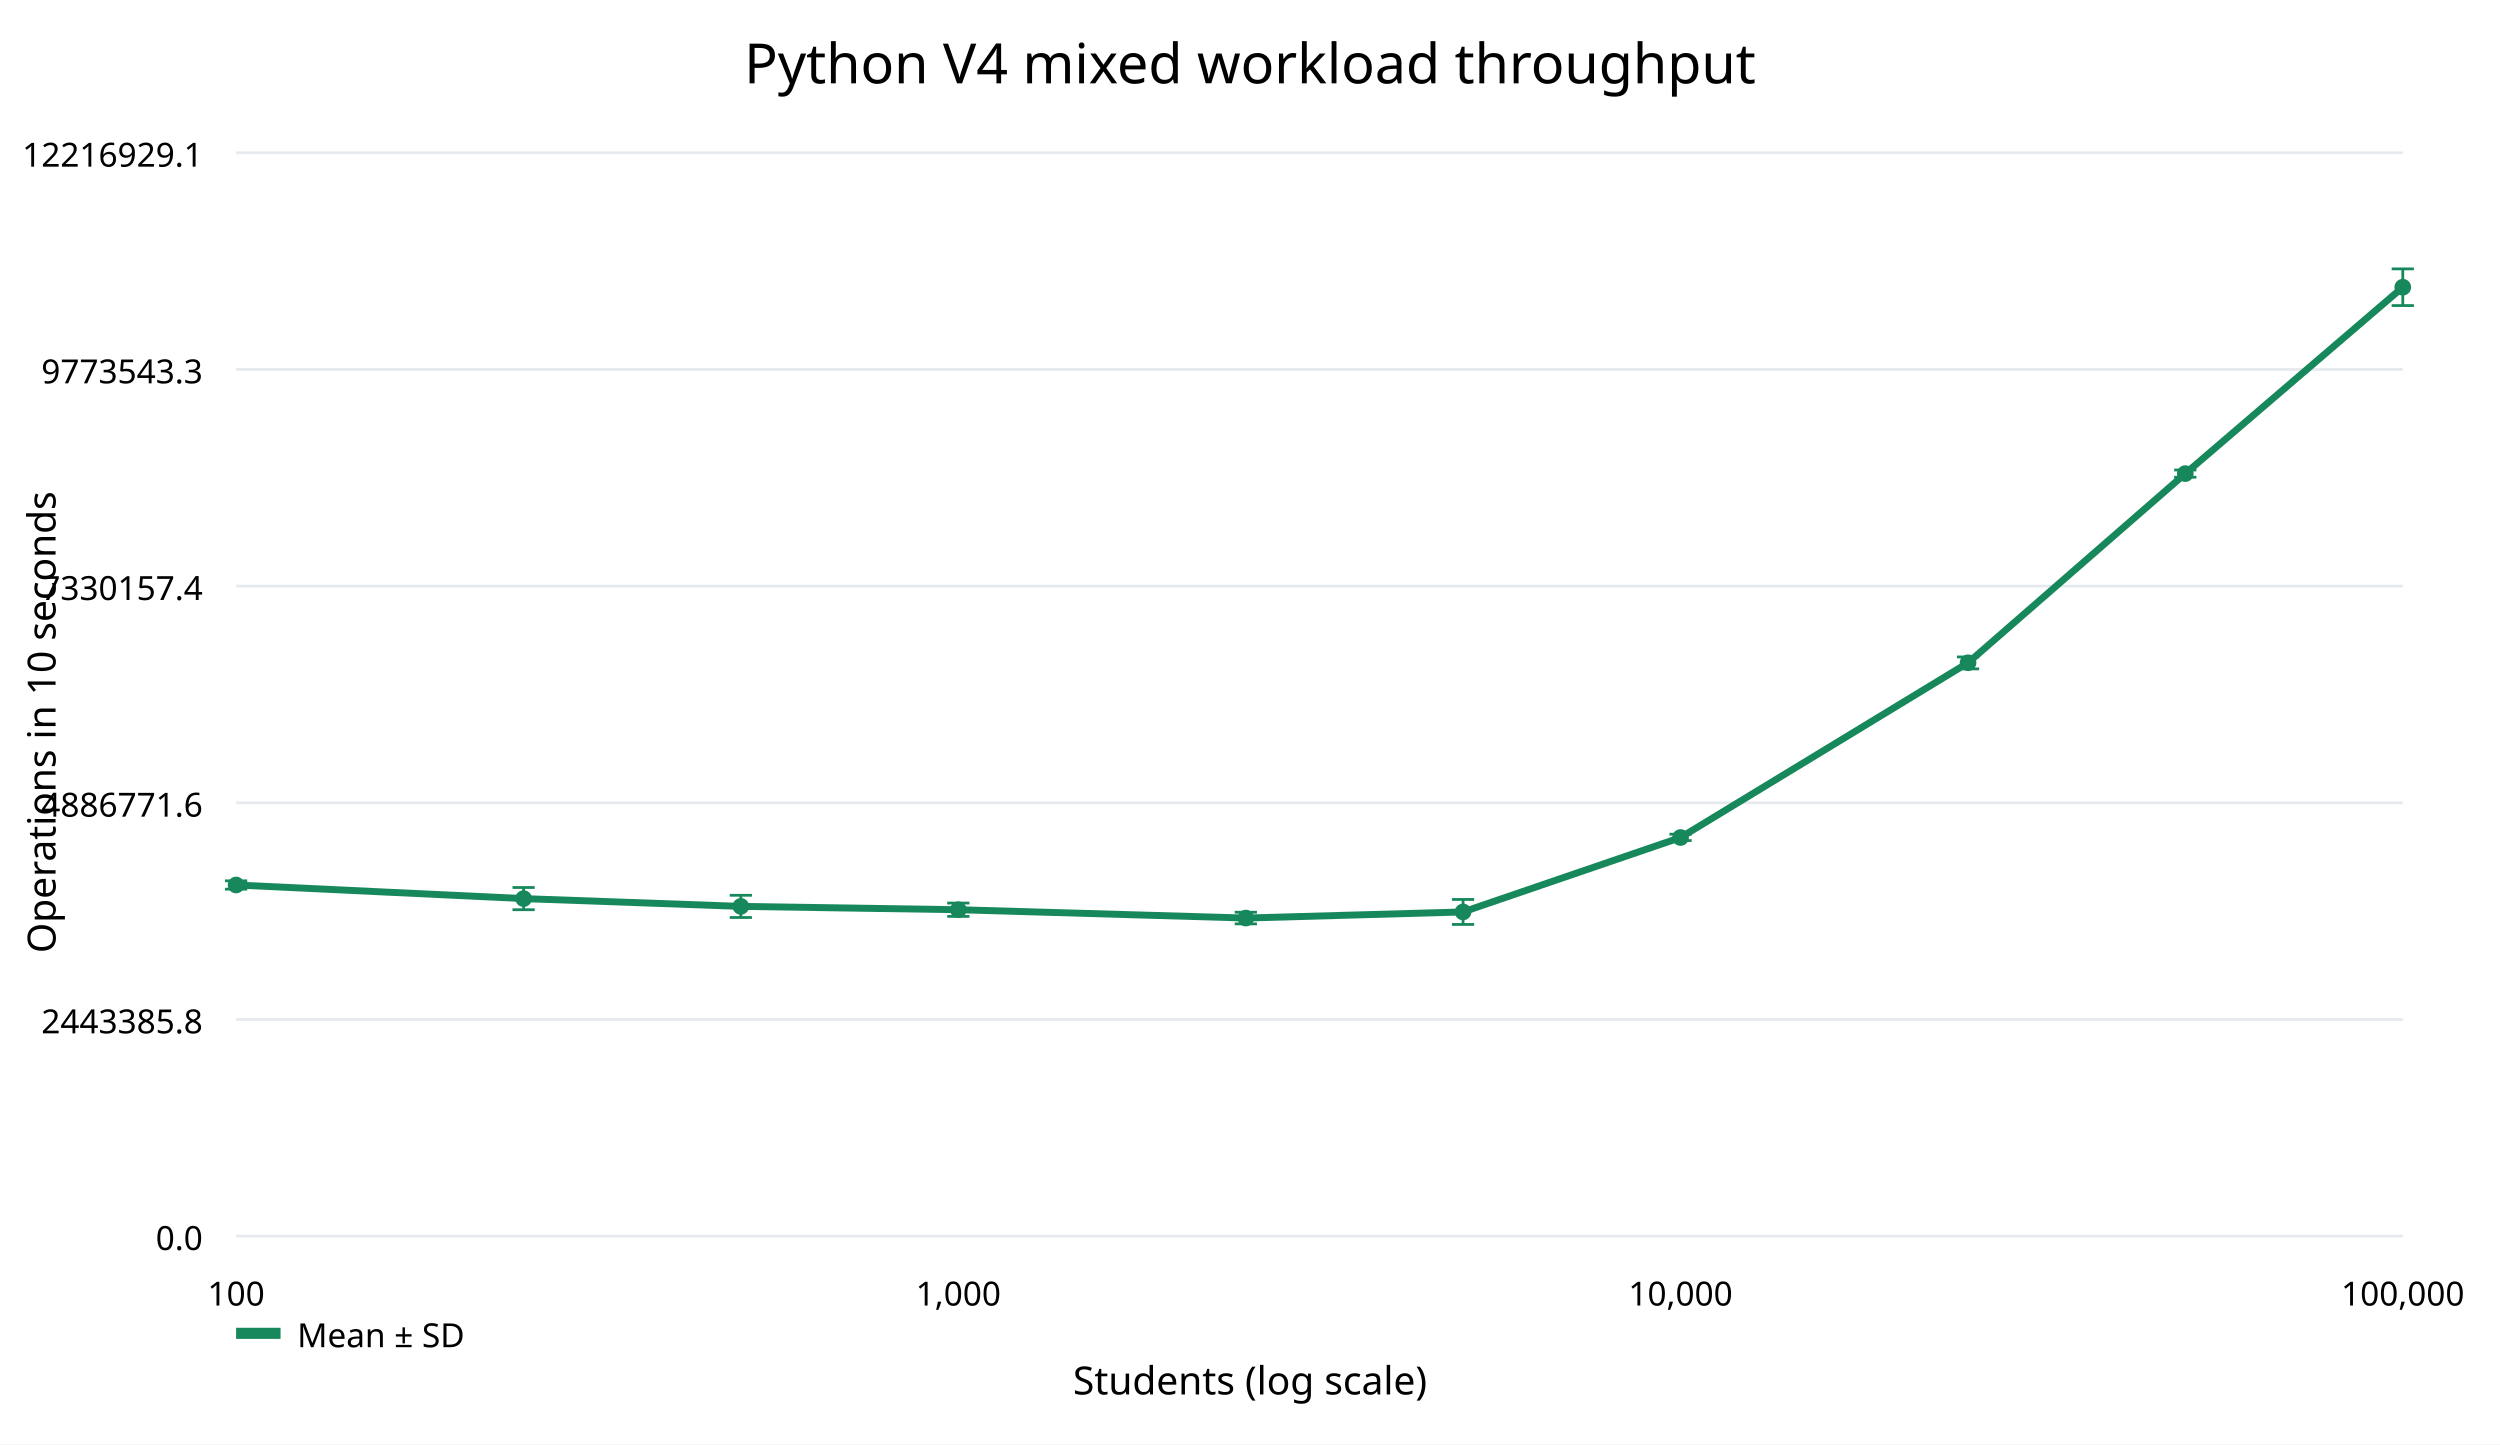
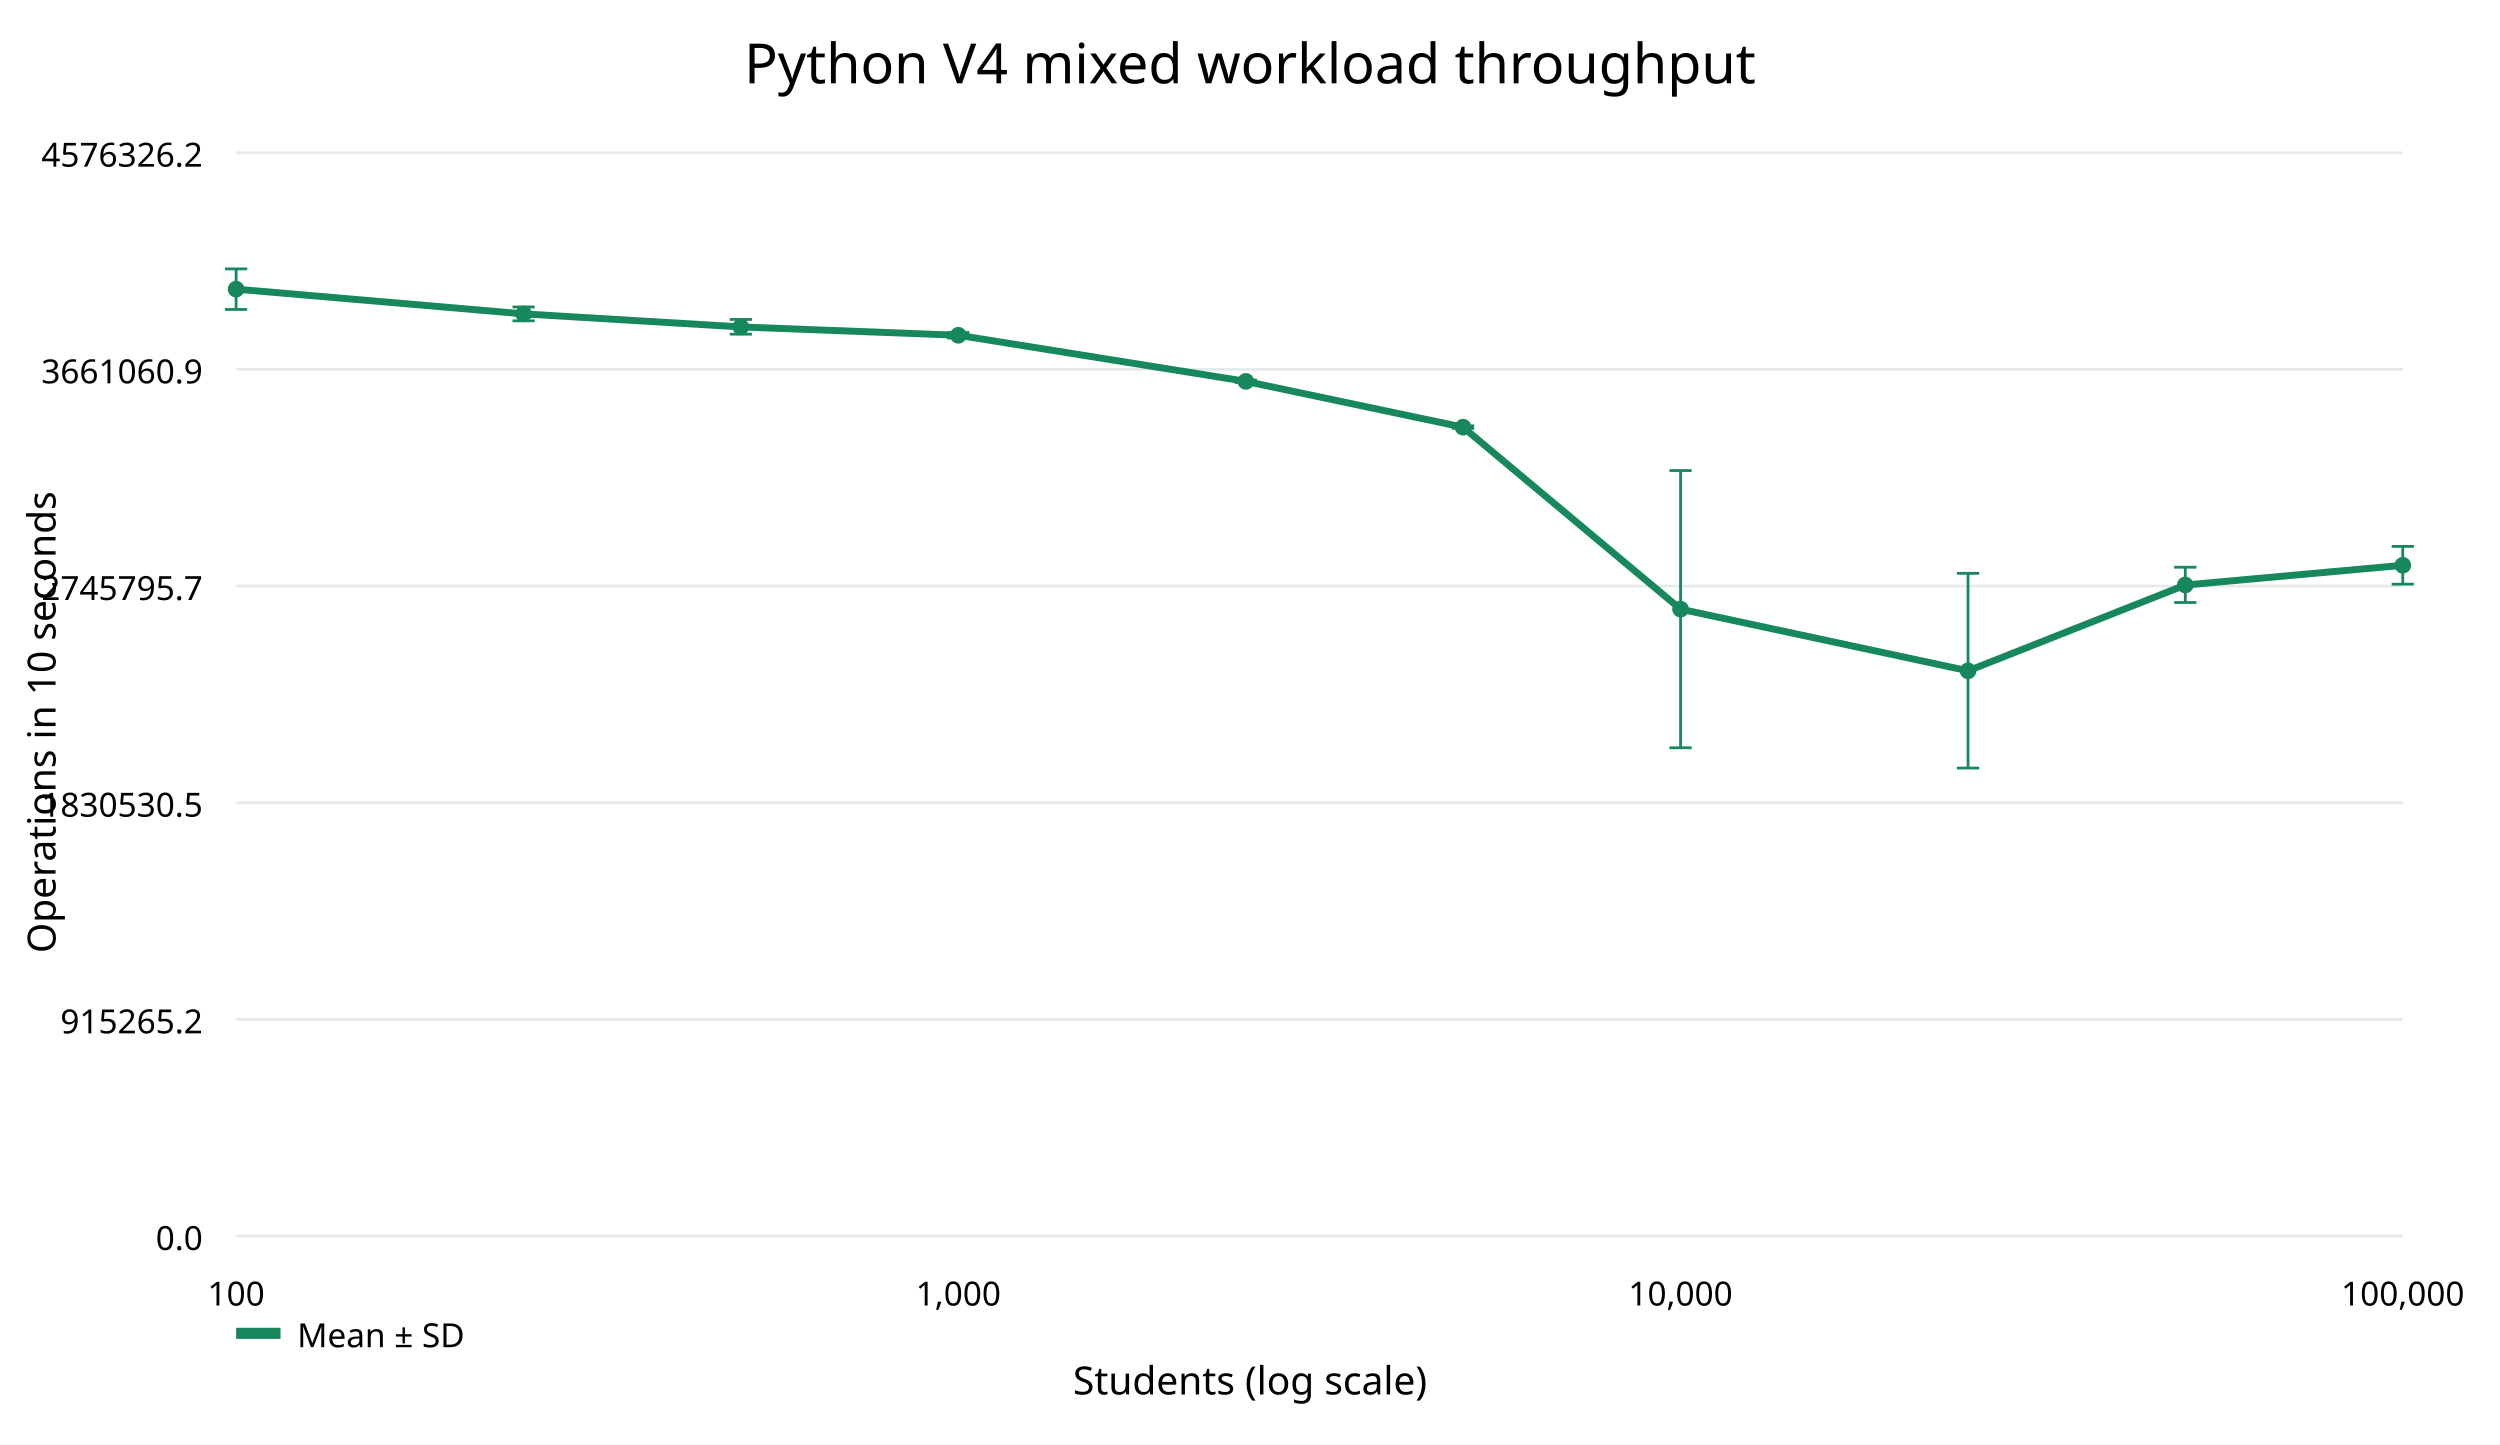
<svg xmlns="http://www.w3.org/2000/svg" width="900" height="520" viewBox="0 0 900 520">
  <rect width="100%" height="100%" fill="white" />
  <text x="450.0" y="30" text-anchor="middle" font-size="20" font-family="sans-serif">Python V4 mixed workload throughput</text>
  <line x1="85" y1="445.0" x2="865" y2="445.0" stroke="#e6e9ed" />
  <text x="73" y="450.0" text-anchor="end" font-size="12" font-family="sans-serif">0.0</text>
  <line x1="85" y1="367.0" x2="865" y2="367.0" stroke="#e6e9ed" />
-   <text x="73" y="372.0" text-anchor="end" font-size="12" font-family="sans-serif">2443385.8</text>
+   <text x="73" y="372.0" text-anchor="end" font-size="12" font-family="sans-serif">915265.2</text>
  <line x1="85" y1="289.0" x2="865" y2="289.0" stroke="#e6e9ed" />
-   <text x="73" y="294.0" text-anchor="end" font-size="12" font-family="sans-serif">4886771.6</text>
+   <text x="73" y="294.0" text-anchor="end" font-size="12" font-family="sans-serif">1830530.5</text>
  <line x1="85" y1="211.0" x2="865" y2="211.0" stroke="#e6e9ed" />
-   <text x="73" y="216.0" text-anchor="end" font-size="12" font-family="sans-serif">7330157.4</text>
+   <text x="73" y="216.0" text-anchor="end" font-size="12" font-family="sans-serif">2745795.7</text>
  <line x1="85" y1="133.0" x2="865" y2="133.0" stroke="#e6e9ed" />
-   <text x="73" y="138.0" text-anchor="end" font-size="12" font-family="sans-serif">9773543.3</text>
+   <text x="73" y="138.0" text-anchor="end" font-size="12" font-family="sans-serif">3661060.9</text>
  <line x1="85" y1="55.0" x2="865" y2="55.0" stroke="#e6e9ed" />
-   <text x="73" y="60.0" text-anchor="end" font-size="12" font-family="sans-serif">12216929.1</text>
+   <text x="73" y="60.0" text-anchor="end" font-size="12" font-family="sans-serif">4576326.2</text>
  <text x="85.0" y="470" text-anchor="middle" font-size="12" font-family="sans-serif">100</text>
  <text x="345.0" y="470" text-anchor="middle" font-size="12" font-family="sans-serif">1,000</text>
  <text x="605.0" y="470" text-anchor="middle" font-size="12" font-family="sans-serif">10,000</text>
  <text x="865.0" y="470" text-anchor="middle" font-size="12" font-family="sans-serif">100,000</text>
  <text x="450.0" y="502" text-anchor="middle" font-size="14" font-family="sans-serif">Students (log scale)</text>
  <text transform="translate(20 260.0) rotate(-90)" text-anchor="middle" font-size="14" font-family="sans-serif">Operations in 10 seconds</text>
-   <polyline points="85.0,318.6 188.5,323.5 266.7,326.3 345.0,327.5 448.5,330.5 526.7,328.3 605.0,301.5 708.5,238.6 786.7,170.5 865.0,103.4" fill="none" stroke="#16885b" stroke-width="2.5" />
-   <line x1="85.0" y1="320.1" x2="85.0" y2="317.1" stroke="#16885b" />
-   <line x1="81.0" y1="320.1" x2="89.0" y2="320.1" stroke="#16885b" />
-   <line x1="81.0" y1="317.1" x2="89.0" y2="317.1" stroke="#16885b" />
-   <circle cx="85.0" cy="318.6" r="3" fill="#16885b" />
-   <line x1="188.5" y1="327.5" x2="188.5" y2="319.5" stroke="#16885b" />
-   <line x1="184.5" y1="327.5" x2="192.5" y2="327.5" stroke="#16885b" />
-   <line x1="184.5" y1="319.5" x2="192.5" y2="319.5" stroke="#16885b" />
-   <circle cx="188.5" cy="323.5" r="3" fill="#16885b" />
-   <line x1="266.7" y1="330.3" x2="266.7" y2="322.3" stroke="#16885b" />
-   <line x1="262.7" y1="330.3" x2="270.7" y2="330.3" stroke="#16885b" />
-   <line x1="262.7" y1="322.3" x2="270.7" y2="322.3" stroke="#16885b" />
-   <circle cx="266.7" cy="326.3" r="3" fill="#16885b" />
-   <line x1="345.0" y1="329.9" x2="345.0" y2="325.1" stroke="#16885b" />
-   <line x1="341.0" y1="329.9" x2="349.0" y2="329.9" stroke="#16885b" />
-   <line x1="341.0" y1="325.1" x2="349.0" y2="325.1" stroke="#16885b" />
-   <circle cx="345.0" cy="327.5" r="3" fill="#16885b" />
-   <line x1="448.5" y1="332.6" x2="448.5" y2="328.4" stroke="#16885b" />
-   <line x1="444.5" y1="332.6" x2="452.5" y2="332.6" stroke="#16885b" />
-   <line x1="444.5" y1="328.4" x2="452.5" y2="328.4" stroke="#16885b" />
-   <circle cx="448.5" cy="330.5" r="3" fill="#16885b" />
-   <line x1="526.7" y1="332.8" x2="526.7" y2="323.8" stroke="#16885b" />
-   <line x1="522.7" y1="332.8" x2="530.7" y2="332.8" stroke="#16885b" />
-   <line x1="522.7" y1="323.8" x2="530.7" y2="323.8" stroke="#16885b" />
-   <circle cx="526.7" cy="328.3" r="3" fill="#16885b" />
-   <line x1="605.0" y1="302.6" x2="605.0" y2="300.3" stroke="#16885b" />
-   <line x1="601.0" y1="302.6" x2="609.0" y2="302.6" stroke="#16885b" />
-   <line x1="601.0" y1="300.3" x2="609.0" y2="300.3" stroke="#16885b" />
-   <circle cx="605.0" cy="301.5" r="3" fill="#16885b" />
-   <line x1="708.5" y1="240.8" x2="708.5" y2="236.5" stroke="#16885b" />
-   <line x1="704.5" y1="240.8" x2="712.5" y2="240.8" stroke="#16885b" />
-   <line x1="704.5" y1="236.5" x2="712.5" y2="236.5" stroke="#16885b" />
-   <circle cx="708.5" cy="238.6" r="3" fill="#16885b" />
-   <line x1="786.7" y1="171.8" x2="786.7" y2="169.2" stroke="#16885b" />
-   <line x1="782.7" y1="171.8" x2="790.7" y2="171.8" stroke="#16885b" />
-   <line x1="782.7" y1="169.2" x2="790.7" y2="169.2" stroke="#16885b" />
-   <circle cx="786.7" cy="170.5" r="3" fill="#16885b" />
-   <line x1="865.0" y1="110.0" x2="865.0" y2="96.8" stroke="#16885b" />
-   <line x1="861.0" y1="110.0" x2="869.0" y2="110.0" stroke="#16885b" />
-   <line x1="861.0" y1="96.8" x2="869.0" y2="96.8" stroke="#16885b" />
-   <circle cx="865.0" cy="103.4" r="3" fill="#16885b" />
+   <polyline points="85.0,104.1 188.5,113.0 266.7,117.7 345.0,120.7 448.5,137.3 526.7,153.8 605.0,219.3 708.5,241.5 786.7,210.6 865.0,203.5" fill="none" stroke="#16885b" stroke-width="2.5" />
+   <line x1="85.0" y1="111.4" x2="85.0" y2="96.8" stroke="#16885b" />
+   <line x1="81.0" y1="111.4" x2="89.0" y2="111.4" stroke="#16885b" />
+   <line x1="81.0" y1="96.8" x2="89.0" y2="96.8" stroke="#16885b" />
+   <circle cx="85.0" cy="104.1" r="3" fill="#16885b" />
+   <line x1="188.5" y1="115.5" x2="188.5" y2="110.5" stroke="#16885b" />
+   <line x1="184.5" y1="115.5" x2="192.5" y2="115.5" stroke="#16885b" />
+   <line x1="184.5" y1="110.5" x2="192.5" y2="110.5" stroke="#16885b" />
+   <circle cx="188.5" cy="113.0" r="3" fill="#16885b" />
+   <line x1="266.7" y1="120.3" x2="266.7" y2="115.0" stroke="#16885b" />
+   <line x1="262.7" y1="120.3" x2="270.7" y2="120.3" stroke="#16885b" />
+   <line x1="262.7" y1="115.0" x2="270.7" y2="115.0" stroke="#16885b" />
+   <circle cx="266.7" cy="117.7" r="3" fill="#16885b" />
+   <line x1="345.0" y1="121.7" x2="345.0" y2="119.7" stroke="#16885b" />
+   <line x1="341.0" y1="121.7" x2="349.0" y2="121.7" stroke="#16885b" />
+   <line x1="341.0" y1="119.7" x2="349.0" y2="119.7" stroke="#16885b" />
+   <circle cx="345.0" cy="120.7" r="3" fill="#16885b" />
+   <line x1="448.5" y1="137.7" x2="448.5" y2="136.8" stroke="#16885b" />
+   <line x1="444.5" y1="137.7" x2="452.5" y2="137.7" stroke="#16885b" />
+   <line x1="444.5" y1="136.8" x2="452.5" y2="136.8" stroke="#16885b" />
+   <circle cx="448.5" cy="137.3" r="3" fill="#16885b" />
+   <line x1="526.7" y1="154.2" x2="526.7" y2="153.3" stroke="#16885b" />
+   <line x1="522.7" y1="154.2" x2="530.7" y2="154.2" stroke="#16885b" />
+   <line x1="522.7" y1="153.3" x2="530.7" y2="153.3" stroke="#16885b" />
+   <circle cx="526.7" cy="153.8" r="3" fill="#16885b" />
+   <line x1="605.0" y1="269.2" x2="605.0" y2="169.4" stroke="#16885b" />
+   <line x1="601.0" y1="269.2" x2="609.0" y2="269.2" stroke="#16885b" />
+   <line x1="601.0" y1="169.4" x2="609.0" y2="169.4" stroke="#16885b" />
+   <circle cx="605.0" cy="219.3" r="3" fill="#16885b" />
+   <line x1="708.5" y1="276.5" x2="708.5" y2="206.4" stroke="#16885b" />
+   <line x1="704.5" y1="276.5" x2="712.5" y2="276.5" stroke="#16885b" />
+   <line x1="704.5" y1="206.4" x2="712.5" y2="206.4" stroke="#16885b" />
+   <circle cx="708.5" cy="241.5" r="3" fill="#16885b" />
+   <line x1="786.7" y1="216.9" x2="786.7" y2="204.2" stroke="#16885b" />
+   <line x1="782.7" y1="216.9" x2="790.7" y2="216.9" stroke="#16885b" />
+   <line x1="782.7" y1="204.2" x2="790.7" y2="204.2" stroke="#16885b" />
+   <circle cx="786.7" cy="210.6" r="3" fill="#16885b" />
+   <line x1="865.0" y1="210.3" x2="865.0" y2="196.7" stroke="#16885b" />
+   <line x1="861.0" y1="210.3" x2="869.0" y2="210.3" stroke="#16885b" />
+   <line x1="861.0" y1="196.7" x2="869.0" y2="196.7" stroke="#16885b" />
+   <circle cx="865.0" cy="203.5" r="3" fill="#16885b" />
  <rect x="85" y="478" width="16" height="4" fill="#16885b" />
  <text x="107" y="485" font-size="12" font-family="sans-serif">Mean ± SD</text>
</svg>
